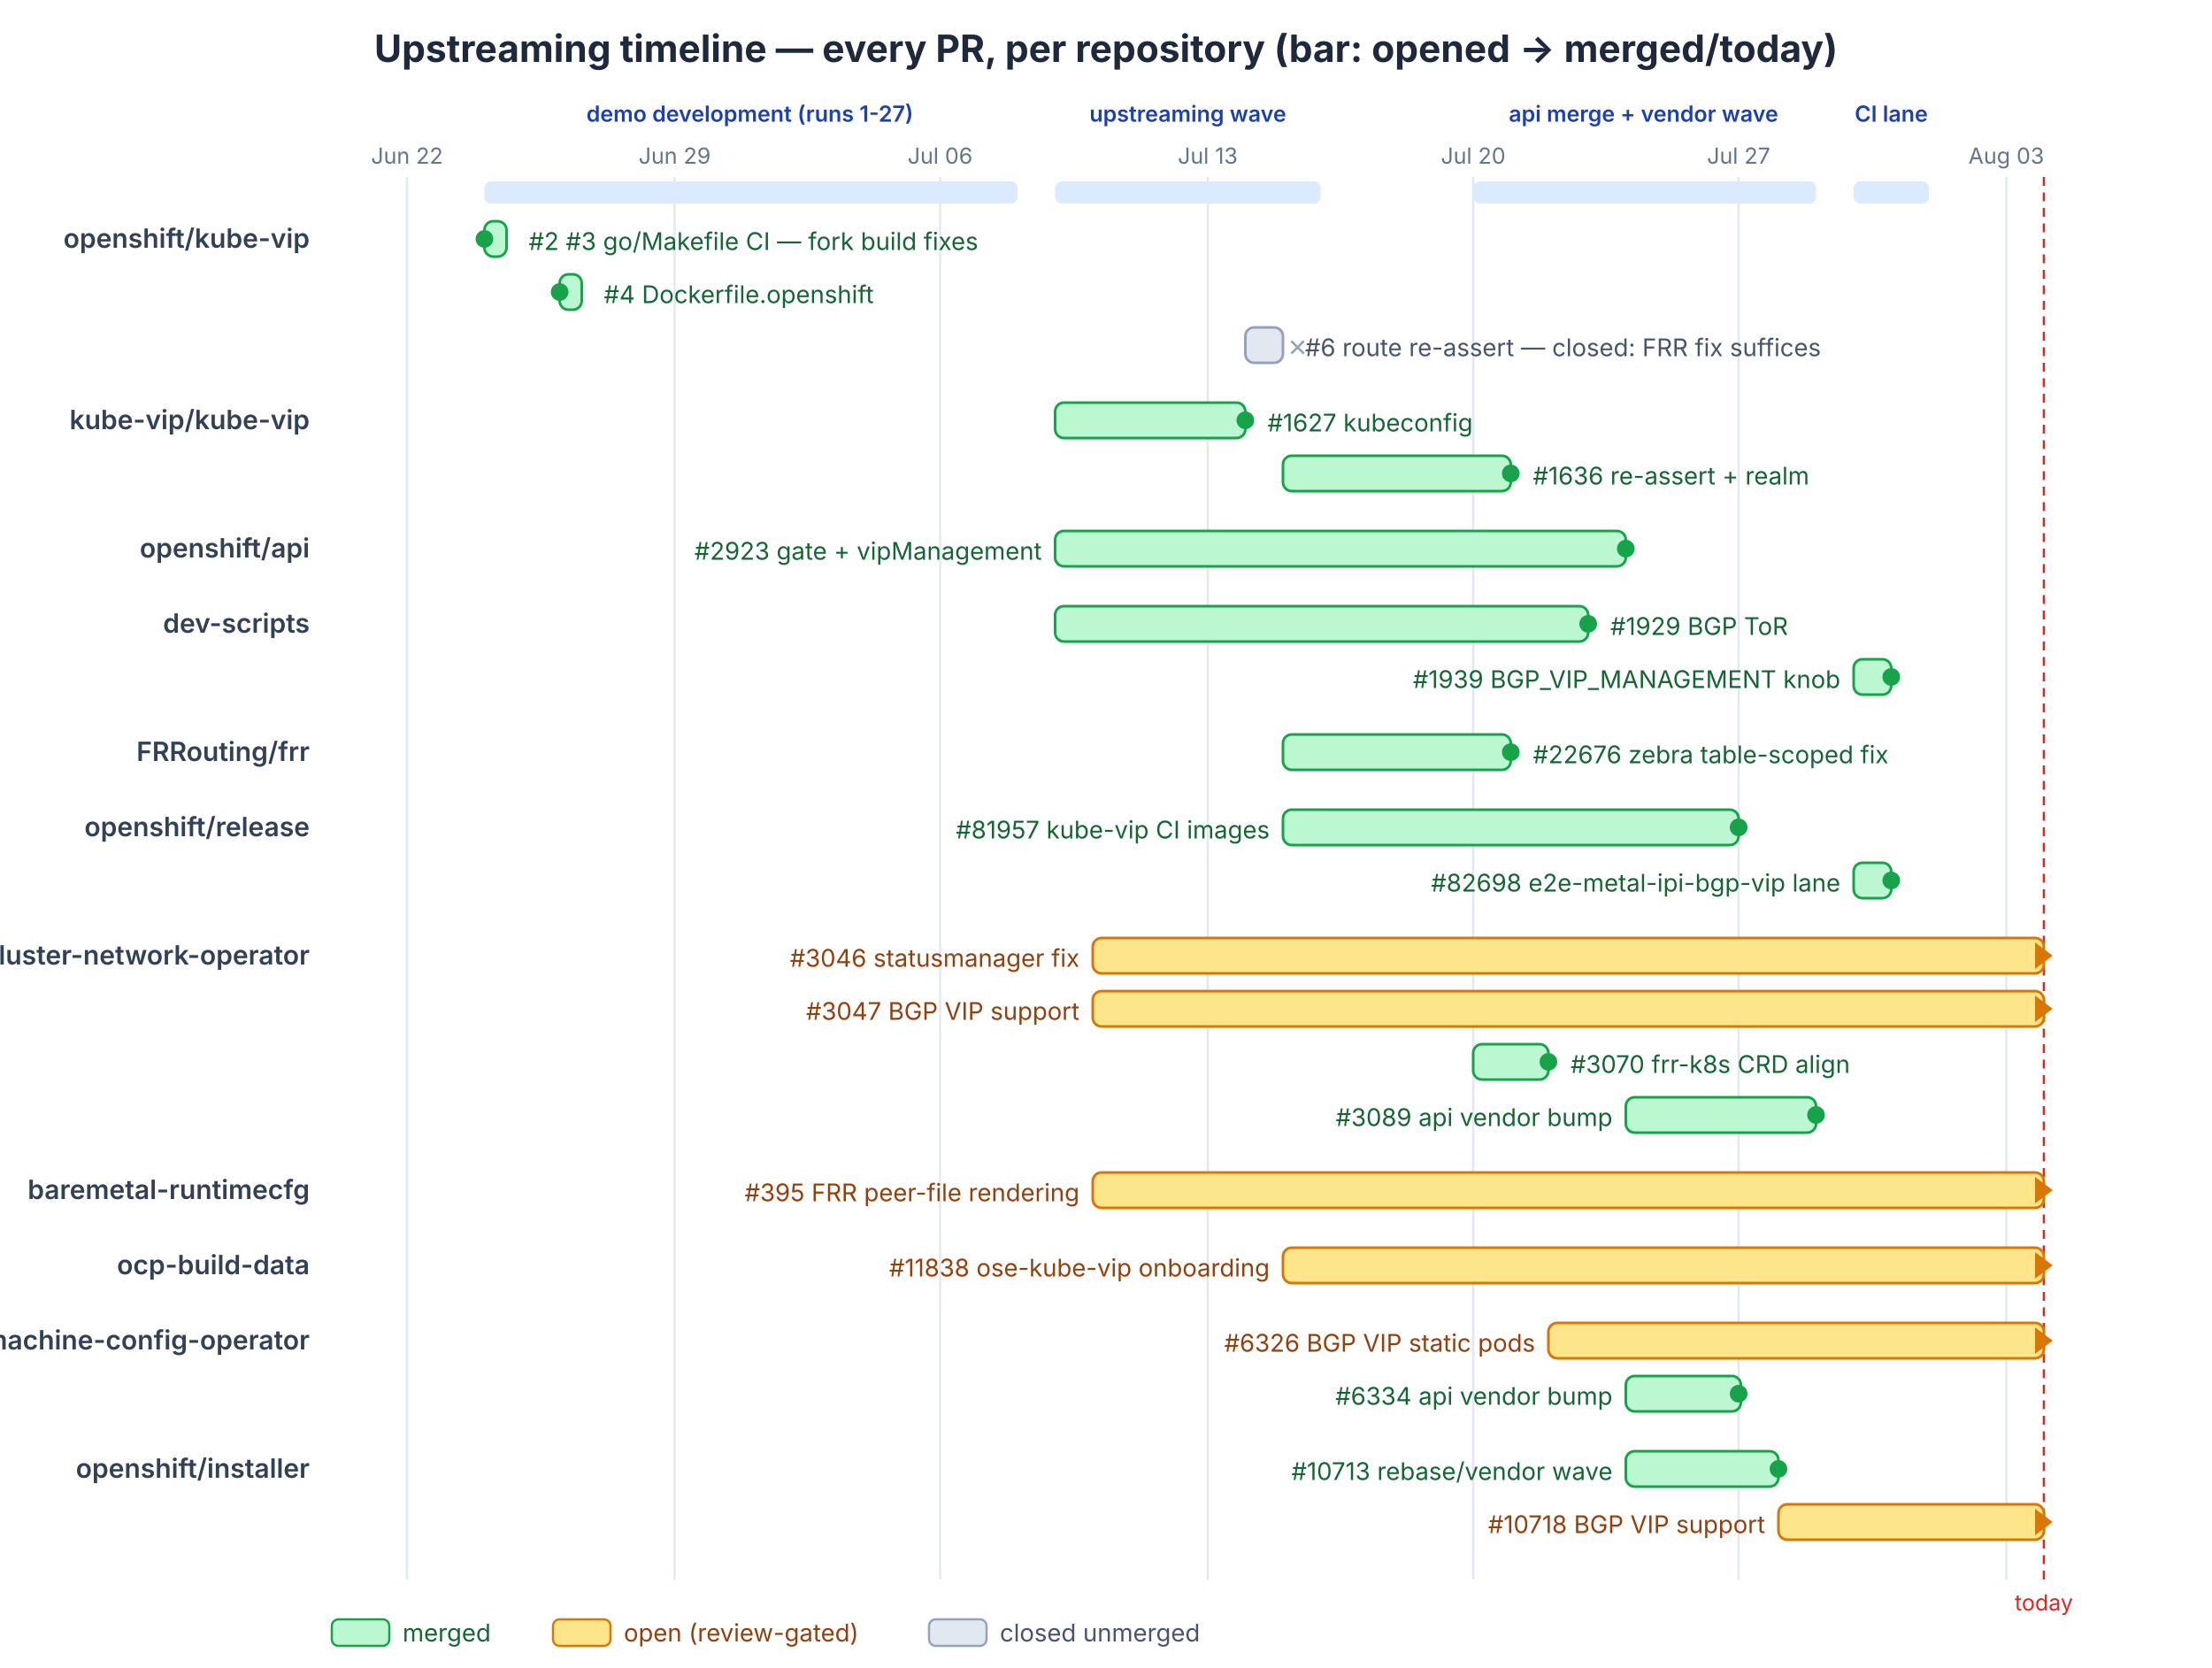
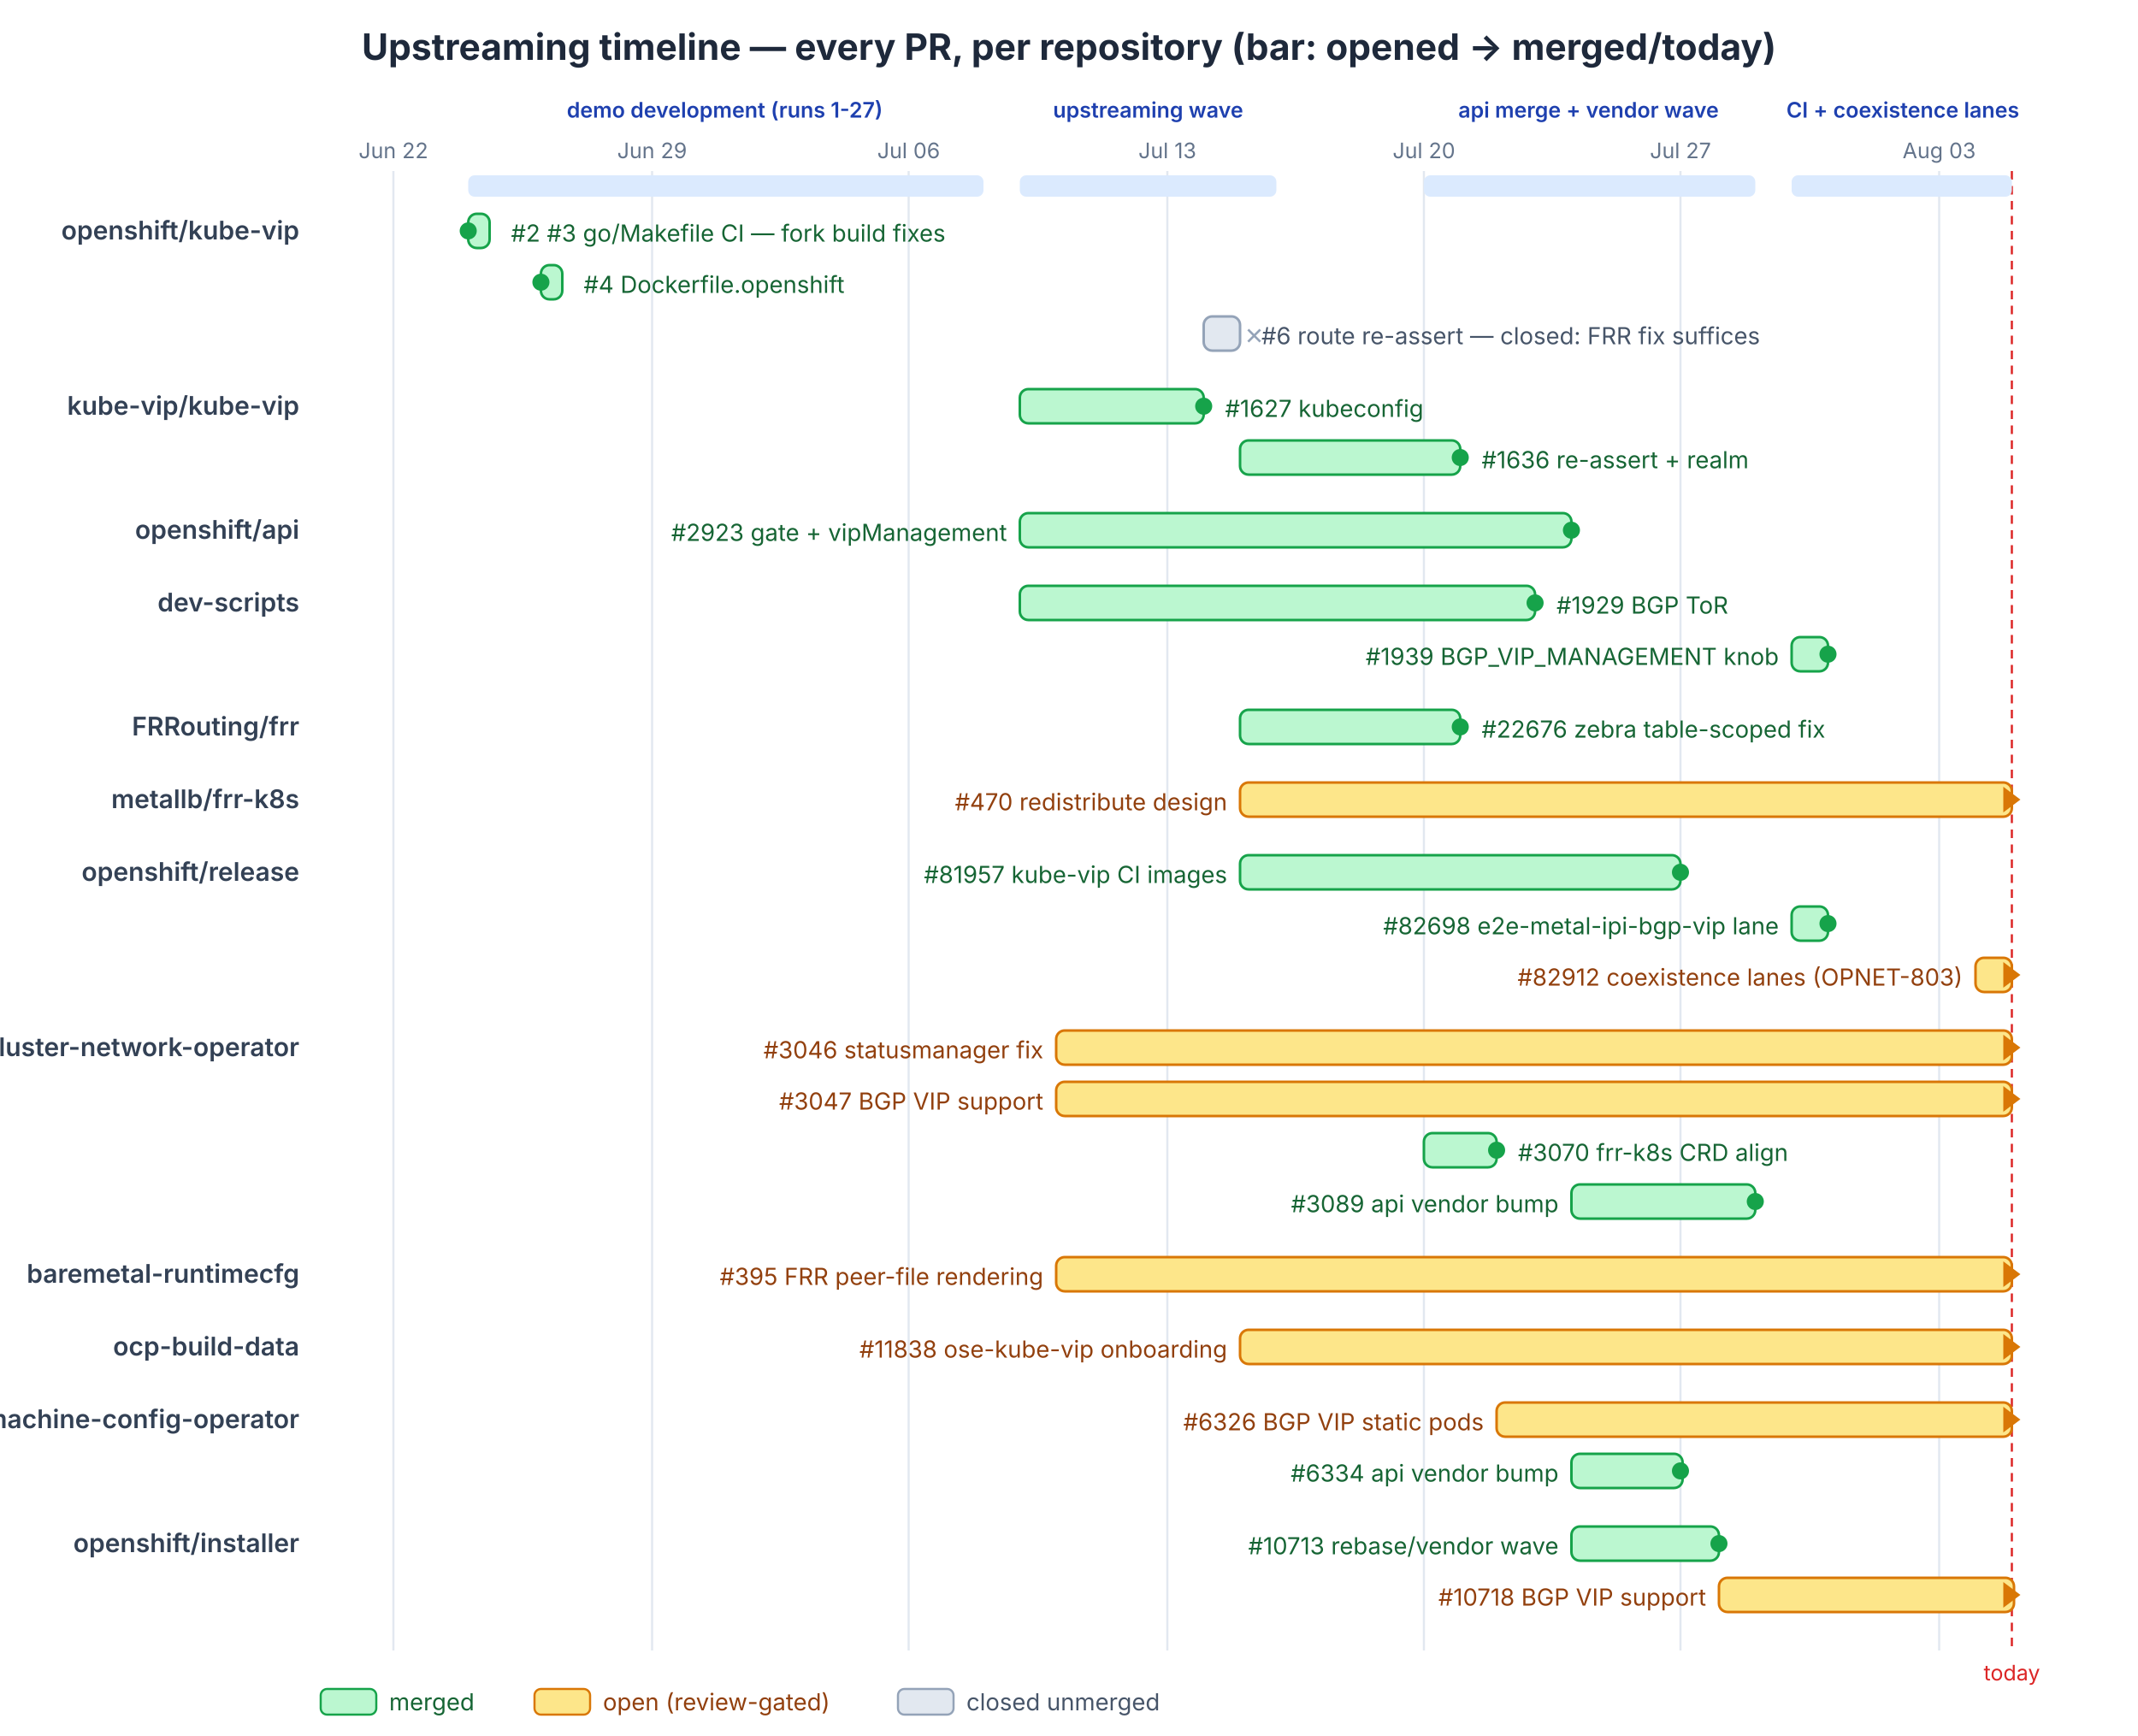
- <svg xmlns="http://www.w3.org/2000/svg" width="1000" height="754" viewBox="0 0 1000 754" font-family="Inter, Helvetica, Arial, sans-serif">
+ <svg xmlns="http://www.w3.org/2000/svg" width="1000" height="812" viewBox="0 0 1000 812" font-family="Inter, Helvetica, Arial, sans-serif">
  <text x="500" y="28" text-anchor="middle" font-size="17" font-weight="700" fill="#1e293b">Upstreaming timeline — every PR, per repository (bar: opened → merged/today)</text>
-   <line x1="184" y1="80" x2="184" y2="714" stroke="#e2e8f0" stroke-width="1" />
+   <line x1="184" y1="80" x2="184" y2="772" stroke="#e2e8f0" stroke-width="1" />
  <text x="184" y="74" text-anchor="middle" font-size="10" fill="#64748b">Jun 22</text>
-   <line x1="305" y1="80" x2="305" y2="714" stroke="#e2e8f0" stroke-width="1" />
+   <line x1="305" y1="80" x2="305" y2="772" stroke="#e2e8f0" stroke-width="1" />
  <text x="305" y="74" text-anchor="middle" font-size="10" fill="#64748b">Jun 29</text>
-   <line x1="425" y1="80" x2="425" y2="714" stroke="#e2e8f0" stroke-width="1" />
+   <line x1="425" y1="80" x2="425" y2="772" stroke="#e2e8f0" stroke-width="1" />
  <text x="425" y="74" text-anchor="middle" font-size="10" fill="#64748b">Jul 06</text>
-   <line x1="546" y1="80" x2="546" y2="714" stroke="#e2e8f0" stroke-width="1" />
+   <line x1="546" y1="80" x2="546" y2="772" stroke="#e2e8f0" stroke-width="1" />
  <text x="546" y="74" text-anchor="middle" font-size="10" fill="#64748b">Jul 13</text>
-   <line x1="666" y1="80" x2="666" y2="714" stroke="#e2e8f0" stroke-width="1" />
+   <line x1="666" y1="80" x2="666" y2="772" stroke="#e2e8f0" stroke-width="1" />
  <text x="666" y="74" text-anchor="middle" font-size="10" fill="#64748b">Jul 20</text>
-   <line x1="786" y1="80" x2="786" y2="714" stroke="#e2e8f0" stroke-width="1" />
+   <line x1="786" y1="80" x2="786" y2="772" stroke="#e2e8f0" stroke-width="1" />
  <text x="786" y="74" text-anchor="middle" font-size="10" fill="#64748b">Jul 27</text>
-   <line x1="907" y1="80" x2="907" y2="714" stroke="#e2e8f0" stroke-width="1" />
+   <line x1="907" y1="80" x2="907" y2="772" stroke="#e2e8f0" stroke-width="1" />
  <text x="907" y="74" text-anchor="middle" font-size="10" fill="#64748b">Aug 03</text>
-   <line x1="924" y1="80" x2="924" y2="714" stroke="#dc2626" stroke-width="1" stroke-dasharray="4 3" />
-   <text x="924" y="728" text-anchor="middle" font-size="10" fill="#dc2626">today</text>
+   <line x1="941" y1="80" x2="941" y2="772" stroke="#dc2626" stroke-width="1" stroke-dasharray="4 3" />
+   <text x="941" y="786" text-anchor="middle" font-size="10" fill="#dc2626">today</text>
  <rect x="219" y="82" width="241" height="10" rx="3" fill="#dbeafe" />
  <text x="339" y="55" text-anchor="middle" font-size="10" font-weight="600" fill="#1e40af">demo development (runs 1-27)</text>
  <rect x="477" y="82" width="120" height="10" rx="3" fill="#dbeafe" />
  <text x="537" y="55" text-anchor="middle" font-size="10" font-weight="600" fill="#1e40af">upstreaming wave</text>
  <rect x="666" y="82" width="155" height="10" rx="3" fill="#dbeafe" />
  <text x="743" y="55" text-anchor="middle" font-size="10" font-weight="600" fill="#1e40af">api merge + vendor wave</text>
-   <rect x="838" y="82" width="34" height="10" rx="3" fill="#dbeafe" />
-   <text x="855" y="55" text-anchor="middle" font-size="10" font-weight="600" fill="#1e40af">CI lane</text>
+   <rect x="838" y="82" width="103" height="10" rx="3" fill="#dbeafe" />
+   <text x="890" y="55" text-anchor="middle" font-size="10" font-weight="600" fill="#1e40af">CI + coexistence lanes</text>
  <text x="140" y="112" text-anchor="end" font-size="12" font-weight="600" fill="#334155">openshift/kube-vip</text>
  <rect x="219" y="100" width="10" height="16" rx="4" fill="#bbf7d0" stroke="#16a34a" stroke-width="1.2" />
  <circle cx="219" cy="108" r="4" fill="#16a34a" />
  <text x="239" y="113" font-size="11" fill="#166534">#2 #3 go/Makefile CI — fork build fixes</text>
  <rect x="253" y="124" width="10" height="16" rx="4" fill="#bbf7d0" stroke="#16a34a" stroke-width="1.2" />
  <circle cx="253" cy="132" r="4" fill="#16a34a" />
  <text x="273" y="137" font-size="11" fill="#166534">#4 Dockerfile.openshift</text>
  <rect x="563" y="148" width="17" height="16" rx="4" fill="#e2e8f0" stroke="#94a3b8" stroke-width="1.2" />
  <text x="582" y="161" font-size="11" fill="#94a3b8">✕</text>
  <text x="590" y="161" font-size="11" fill="#475569">#6 route re-assert — closed: FRR fix suffices</text>
  <text x="140" y="194" text-anchor="end" font-size="12" font-weight="600" fill="#334155">kube-vip/kube-vip</text>
  <rect x="477" y="182" width="86" height="16" rx="4" fill="#bbf7d0" stroke="#16a34a" stroke-width="1.2" />
  <circle cx="563" cy="190" r="4" fill="#16a34a" />
  <text x="573" y="195" font-size="11" fill="#166534">#1627 kubeconfig</text>
  <rect x="580" y="206" width="103" height="16" rx="4" fill="#bbf7d0" stroke="#16a34a" stroke-width="1.2" />
  <circle cx="683" cy="214" r="4" fill="#16a34a" />
  <text x="693" y="219" font-size="11" fill="#166534">#1636 re-assert + realm</text>
  <text x="140" y="252" text-anchor="end" font-size="12" font-weight="600" fill="#334155">openshift/api</text>
  <rect x="477" y="240" width="258" height="16" rx="4" fill="#bbf7d0" stroke="#16a34a" stroke-width="1.2" />
  <circle cx="735" cy="248" r="4" fill="#16a34a" />
  <text x="471" y="253" text-anchor="end" font-size="11" fill="#166534">#2923 gate + vipManagement</text>
  <text x="140" y="286" text-anchor="end" font-size="12" font-weight="600" fill="#334155">dev-scripts</text>
  <rect x="477" y="274" width="241" height="16" rx="4" fill="#bbf7d0" stroke="#16a34a" stroke-width="1.2" />
  <circle cx="718" cy="282" r="4" fill="#16a34a" />
  <text x="728" y="287" font-size="11" fill="#166534">#1929 BGP ToR</text>
  <rect x="838" y="298" width="17" height="16" rx="4" fill="#bbf7d0" stroke="#16a34a" stroke-width="1.2" />
  <circle cx="855" cy="306" r="4" fill="#16a34a" />
  <text x="832" y="311" text-anchor="end" font-size="11" fill="#166534">#1939 BGP_VIP_MANAGEMENT knob</text>
  <text x="140" y="344" text-anchor="end" font-size="12" font-weight="600" fill="#334155">FRRouting/frr</text>
  <rect x="580" y="332" width="103" height="16" rx="4" fill="#bbf7d0" stroke="#16a34a" stroke-width="1.2" />
  <circle cx="683" cy="340" r="4" fill="#16a34a" />
  <text x="693" y="345" font-size="11" fill="#166534">#22676 zebra table-scoped fix</text>
-   <text x="140" y="378" text-anchor="end" font-size="12" font-weight="600" fill="#334155">openshift/release</text>
-   <rect x="580" y="366" width="206" height="16" rx="4" fill="#bbf7d0" stroke="#16a34a" stroke-width="1.2" />
-   <circle cx="786" cy="374" r="4" fill="#16a34a" />
-   <text x="574" y="379" text-anchor="end" font-size="11" fill="#166534">#81957 kube-vip CI images</text>
-   <rect x="838" y="390" width="17" height="16" rx="4" fill="#bbf7d0" stroke="#16a34a" stroke-width="1.2" />
-   <circle cx="855" cy="398" r="4" fill="#16a34a" />
-   <text x="832" y="403" text-anchor="end" font-size="11" fill="#166534">#82698 e2e-metal-ipi-bgp-vip lane</text>
-   <text x="140" y="436" text-anchor="end" font-size="12" font-weight="600" fill="#334155">cluster-network-operator</text>
-   <rect x="494" y="424" width="430" height="16" rx="4" fill="#fde68a" stroke="#d97706" stroke-width="1.2" />
-   <path d="M920,426 L928,432 L920,438 z" fill="#d97706" />
-   <text x="488" y="437" text-anchor="end" font-size="11" fill="#92400e">#3046 statusmanager fix</text>
-   <rect x="494" y="448" width="430" height="16" rx="4" fill="#fde68a" stroke="#d97706" stroke-width="1.2" />
-   <path d="M920,450 L928,456 L920,462 z" fill="#d97706" />
-   <text x="488" y="461" text-anchor="end" font-size="11" fill="#92400e">#3047 BGP VIP support</text>
-   <rect x="666" y="472" width="34" height="16" rx="4" fill="#bbf7d0" stroke="#16a34a" stroke-width="1.2" />
-   <circle cx="700" cy="480" r="4" fill="#16a34a" />
-   <text x="710" y="485" font-size="11" fill="#166534">#3070 frr-k8s CRD align</text>
-   <rect x="735" y="496" width="86" height="16" rx="4" fill="#bbf7d0" stroke="#16a34a" stroke-width="1.2" />
-   <circle cx="821" cy="504" r="4" fill="#16a34a" />
-   <text x="729" y="509" text-anchor="end" font-size="11" fill="#166534">#3089 api vendor bump</text>
-   <text x="140" y="542" text-anchor="end" font-size="12" font-weight="600" fill="#334155">baremetal-runtimecfg</text>
-   <rect x="494" y="530" width="430" height="16" rx="4" fill="#fde68a" stroke="#d97706" stroke-width="1.2" />
-   <path d="M920,532 L928,538 L920,544 z" fill="#d97706" />
-   <text x="488" y="543" text-anchor="end" font-size="11" fill="#92400e">#395 FRR peer-file rendering</text>
-   <text x="140" y="576" text-anchor="end" font-size="12" font-weight="600" fill="#334155">ocp-build-data</text>
-   <rect x="580" y="564" width="344" height="16" rx="4" fill="#fde68a" stroke="#d97706" stroke-width="1.2" />
-   <path d="M920,566 L928,572 L920,578 z" fill="#d97706" />
-   <text x="574" y="577" text-anchor="end" font-size="11" fill="#92400e">#11838 ose-kube-vip onboarding</text>
-   <text x="140" y="610" text-anchor="end" font-size="12" font-weight="600" fill="#334155">machine-config-operator</text>
-   <rect x="700" y="598" width="224" height="16" rx="4" fill="#fde68a" stroke="#d97706" stroke-width="1.2" />
-   <path d="M920,600 L928,606 L920,612 z" fill="#d97706" />
-   <text x="694" y="611" text-anchor="end" font-size="11" fill="#92400e">#6326 BGP VIP static pods</text>
-   <rect x="735" y="622" width="52" height="16" rx="4" fill="#bbf7d0" stroke="#16a34a" stroke-width="1.2" />
-   <circle cx="786" cy="630" r="4" fill="#16a34a" />
-   <text x="729" y="635" text-anchor="end" font-size="11" fill="#166534">#6334 api vendor bump</text>
-   <text x="140" y="668" text-anchor="end" font-size="12" font-weight="600" fill="#334155">openshift/installer</text>
-   <rect x="735" y="656" width="69" height="16" rx="4" fill="#bbf7d0" stroke="#16a34a" stroke-width="1.2" />
-   <circle cx="804" cy="664" r="4" fill="#16a34a" />
-   <text x="729" y="669" text-anchor="end" font-size="11" fill="#166534">#10713 rebase/vendor wave</text>
-   <rect x="804" y="680" width="120" height="16" rx="4" fill="#fde68a" stroke="#d97706" stroke-width="1.2" />
-   <path d="M920,682 L928,688 L920,694 z" fill="#d97706" />
-   <text x="798" y="693" text-anchor="end" font-size="11" fill="#92400e">#10718 BGP VIP support</text>
+   <text x="140" y="378" text-anchor="end" font-size="12" font-weight="600" fill="#334155">metallb/frr-k8s</text>
+   <rect x="580" y="366" width="361" height="16" rx="4" fill="#fde68a" stroke="#d97706" stroke-width="1.2" />
+   <path d="M937,368 L945,374 L937,380 z" fill="#d97706" />
+   <text x="574" y="379" text-anchor="end" font-size="11" fill="#92400e">#470 redistribute design</text>
+   <text x="140" y="412" text-anchor="end" font-size="12" font-weight="600" fill="#334155">openshift/release</text>
+   <rect x="580" y="400" width="206" height="16" rx="4" fill="#bbf7d0" stroke="#16a34a" stroke-width="1.2" />
+   <circle cx="786" cy="408" r="4" fill="#16a34a" />
+   <text x="574" y="413" text-anchor="end" font-size="11" fill="#166534">#81957 kube-vip CI images</text>
+   <rect x="838" y="424" width="17" height="16" rx="4" fill="#bbf7d0" stroke="#16a34a" stroke-width="1.2" />
+   <circle cx="855" cy="432" r="4" fill="#16a34a" />
+   <text x="832" y="437" text-anchor="end" font-size="11" fill="#166534">#82698 e2e-metal-ipi-bgp-vip lane</text>
+   <rect x="924" y="448" width="17" height="16" rx="4" fill="#fde68a" stroke="#d97706" stroke-width="1.2" />
+   <path d="M937,450 L945,456 L937,462 z" fill="#d97706" />
+   <text x="918" y="461" text-anchor="end" font-size="11" fill="#92400e">#82912 coexistence lanes (OPNET-803)</text>
+   <text x="140" y="494" text-anchor="end" font-size="12" font-weight="600" fill="#334155">cluster-network-operator</text>
+   <rect x="494" y="482" width="447" height="16" rx="4" fill="#fde68a" stroke="#d97706" stroke-width="1.2" />
+   <path d="M937,484 L945,490 L937,496 z" fill="#d97706" />
+   <text x="488" y="495" text-anchor="end" font-size="11" fill="#92400e">#3046 statusmanager fix</text>
+   <rect x="494" y="506" width="447" height="16" rx="4" fill="#fde68a" stroke="#d97706" stroke-width="1.2" />
+   <path d="M937,508 L945,514 L937,520 z" fill="#d97706" />
+   <text x="488" y="519" text-anchor="end" font-size="11" fill="#92400e">#3047 BGP VIP support</text>
+   <rect x="666" y="530" width="34" height="16" rx="4" fill="#bbf7d0" stroke="#16a34a" stroke-width="1.2" />
+   <circle cx="700" cy="538" r="4" fill="#16a34a" />
+   <text x="710" y="543" font-size="11" fill="#166534">#3070 frr-k8s CRD align</text>
+   <rect x="735" y="554" width="86" height="16" rx="4" fill="#bbf7d0" stroke="#16a34a" stroke-width="1.2" />
+   <circle cx="821" cy="562" r="4" fill="#16a34a" />
+   <text x="729" y="567" text-anchor="end" font-size="11" fill="#166534">#3089 api vendor bump</text>
+   <text x="140" y="600" text-anchor="end" font-size="12" font-weight="600" fill="#334155">baremetal-runtimecfg</text>
+   <rect x="494" y="588" width="447" height="16" rx="4" fill="#fde68a" stroke="#d97706" stroke-width="1.2" />
+   <path d="M937,590 L945,596 L937,602 z" fill="#d97706" />
+   <text x="488" y="601" text-anchor="end" font-size="11" fill="#92400e">#395 FRR peer-file rendering</text>
+   <text x="140" y="634" text-anchor="end" font-size="12" font-weight="600" fill="#334155">ocp-build-data</text>
+   <rect x="580" y="622" width="361" height="16" rx="4" fill="#fde68a" stroke="#d97706" stroke-width="1.2" />
+   <path d="M937,624 L945,630 L937,636 z" fill="#d97706" />
+   <text x="574" y="635" text-anchor="end" font-size="11" fill="#92400e">#11838 ose-kube-vip onboarding</text>
+   <text x="140" y="668" text-anchor="end" font-size="12" font-weight="600" fill="#334155">machine-config-operator</text>
+   <rect x="700" y="656" width="241" height="16" rx="4" fill="#fde68a" stroke="#d97706" stroke-width="1.2" />
+   <path d="M937,658 L945,664 L937,670 z" fill="#d97706" />
+   <text x="694" y="669" text-anchor="end" font-size="11" fill="#92400e">#6326 BGP VIP static pods</text>
+   <rect x="735" y="680" width="52" height="16" rx="4" fill="#bbf7d0" stroke="#16a34a" stroke-width="1.2" />
+   <circle cx="786" cy="688" r="4" fill="#16a34a" />
+   <text x="729" y="693" text-anchor="end" font-size="11" fill="#166534">#6334 api vendor bump</text>
+   <text x="140" y="726" text-anchor="end" font-size="12" font-weight="600" fill="#334155">openshift/installer</text>
+   <rect x="735" y="714" width="69" height="16" rx="4" fill="#bbf7d0" stroke="#16a34a" stroke-width="1.2" />
+   <circle cx="804" cy="722" r="4" fill="#16a34a" />
+   <text x="729" y="727" text-anchor="end" font-size="11" fill="#166534">#10713 rebase/vendor wave</text>
+   <rect x="804" y="738" width="138" height="16" rx="4" fill="#fde68a" stroke="#d97706" stroke-width="1.2" />
+   <path d="M937,740 L945,746 L937,752 z" fill="#d97706" />
+   <text x="798" y="751" text-anchor="end" font-size="11" fill="#92400e">#10718 BGP VIP support</text>
  <g font-size="11">
-     <rect x="150" y="732" width="26" height="12" rx="3" fill="#bbf7d0" stroke="#16a34a" />
-     <text x="182" y="742" fill="#166534">merged</text>
-     <rect x="250" y="732" width="26" height="12" rx="3" fill="#fde68a" stroke="#d97706" />
-     <text x="282" y="742" fill="#92400e">open (review-gated)</text>
-     <rect x="420" y="732" width="26" height="12" rx="3" fill="#e2e8f0" stroke="#94a3b8" />
-     <text x="452" y="742" fill="#475569">closed unmerged</text>
+     <rect x="150" y="790" width="26" height="12" rx="3" fill="#bbf7d0" stroke="#16a34a" />
+     <text x="182" y="800" fill="#166534">merged</text>
+     <rect x="250" y="790" width="26" height="12" rx="3" fill="#fde68a" stroke="#d97706" />
+     <text x="282" y="800" fill="#92400e">open (review-gated)</text>
+     <rect x="420" y="790" width="26" height="12" rx="3" fill="#e2e8f0" stroke="#94a3b8" />
+     <text x="452" y="800" fill="#475569">closed unmerged</text>
  </g>
</svg>
